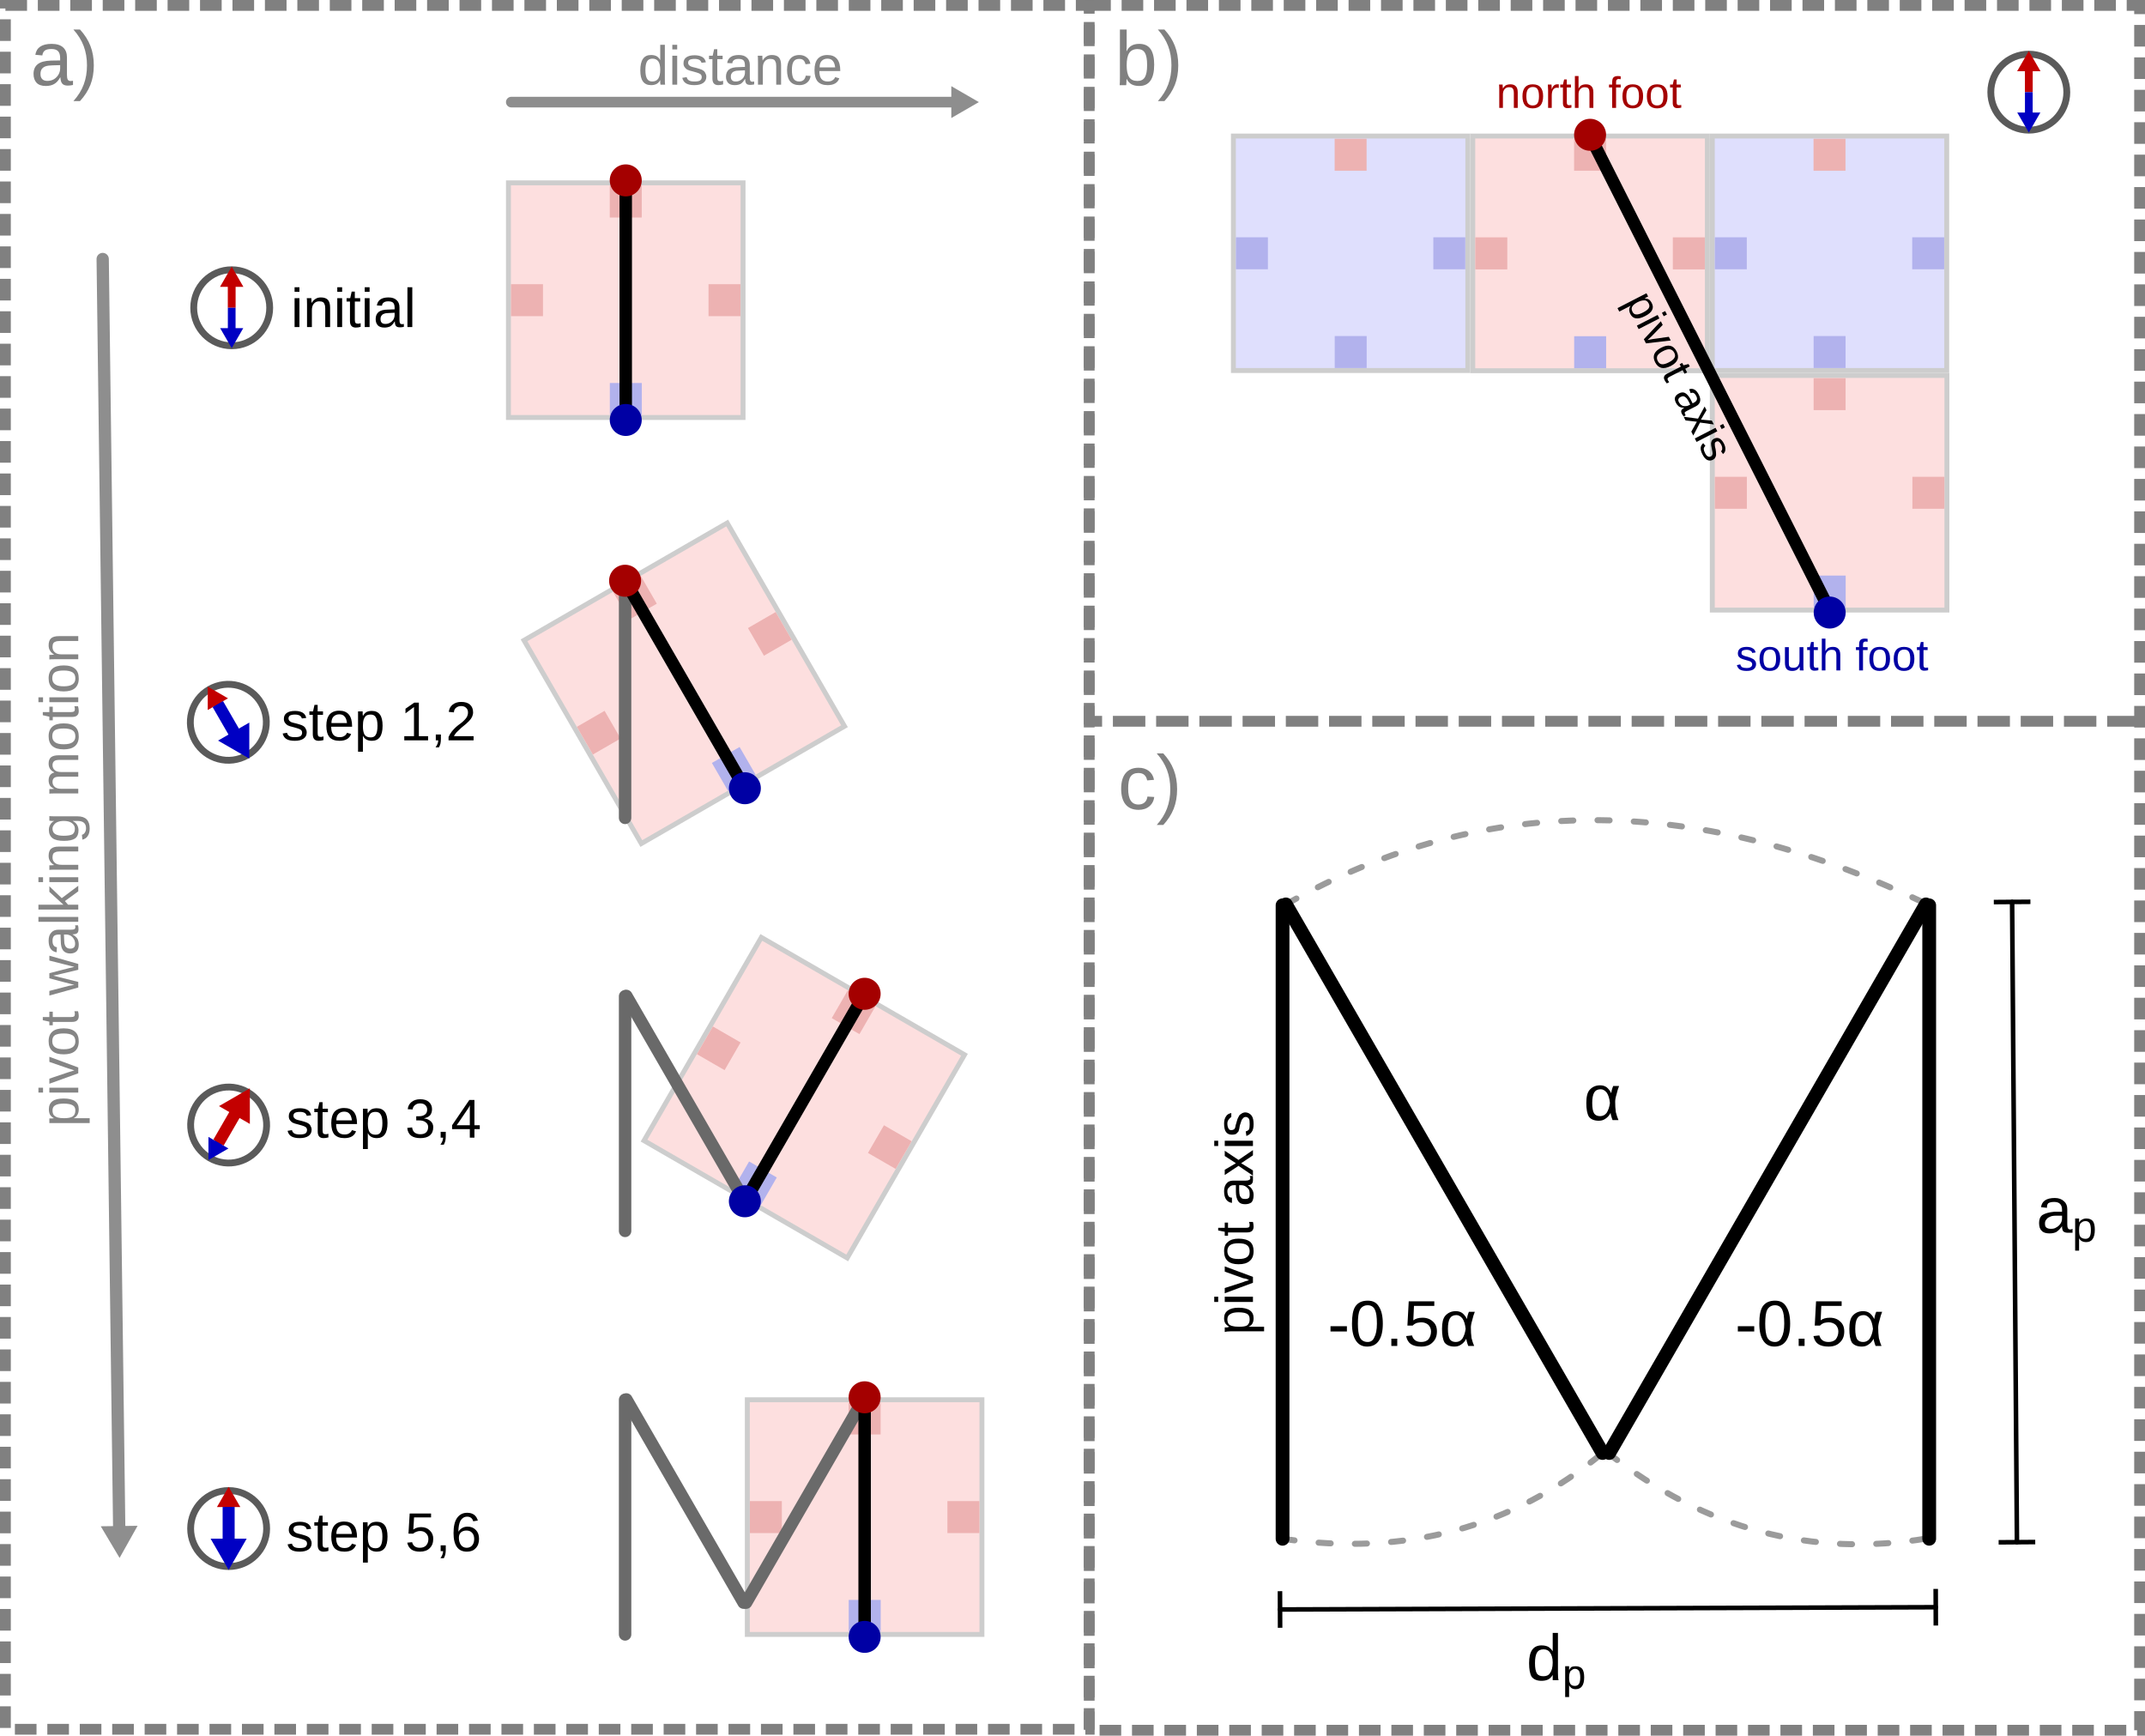
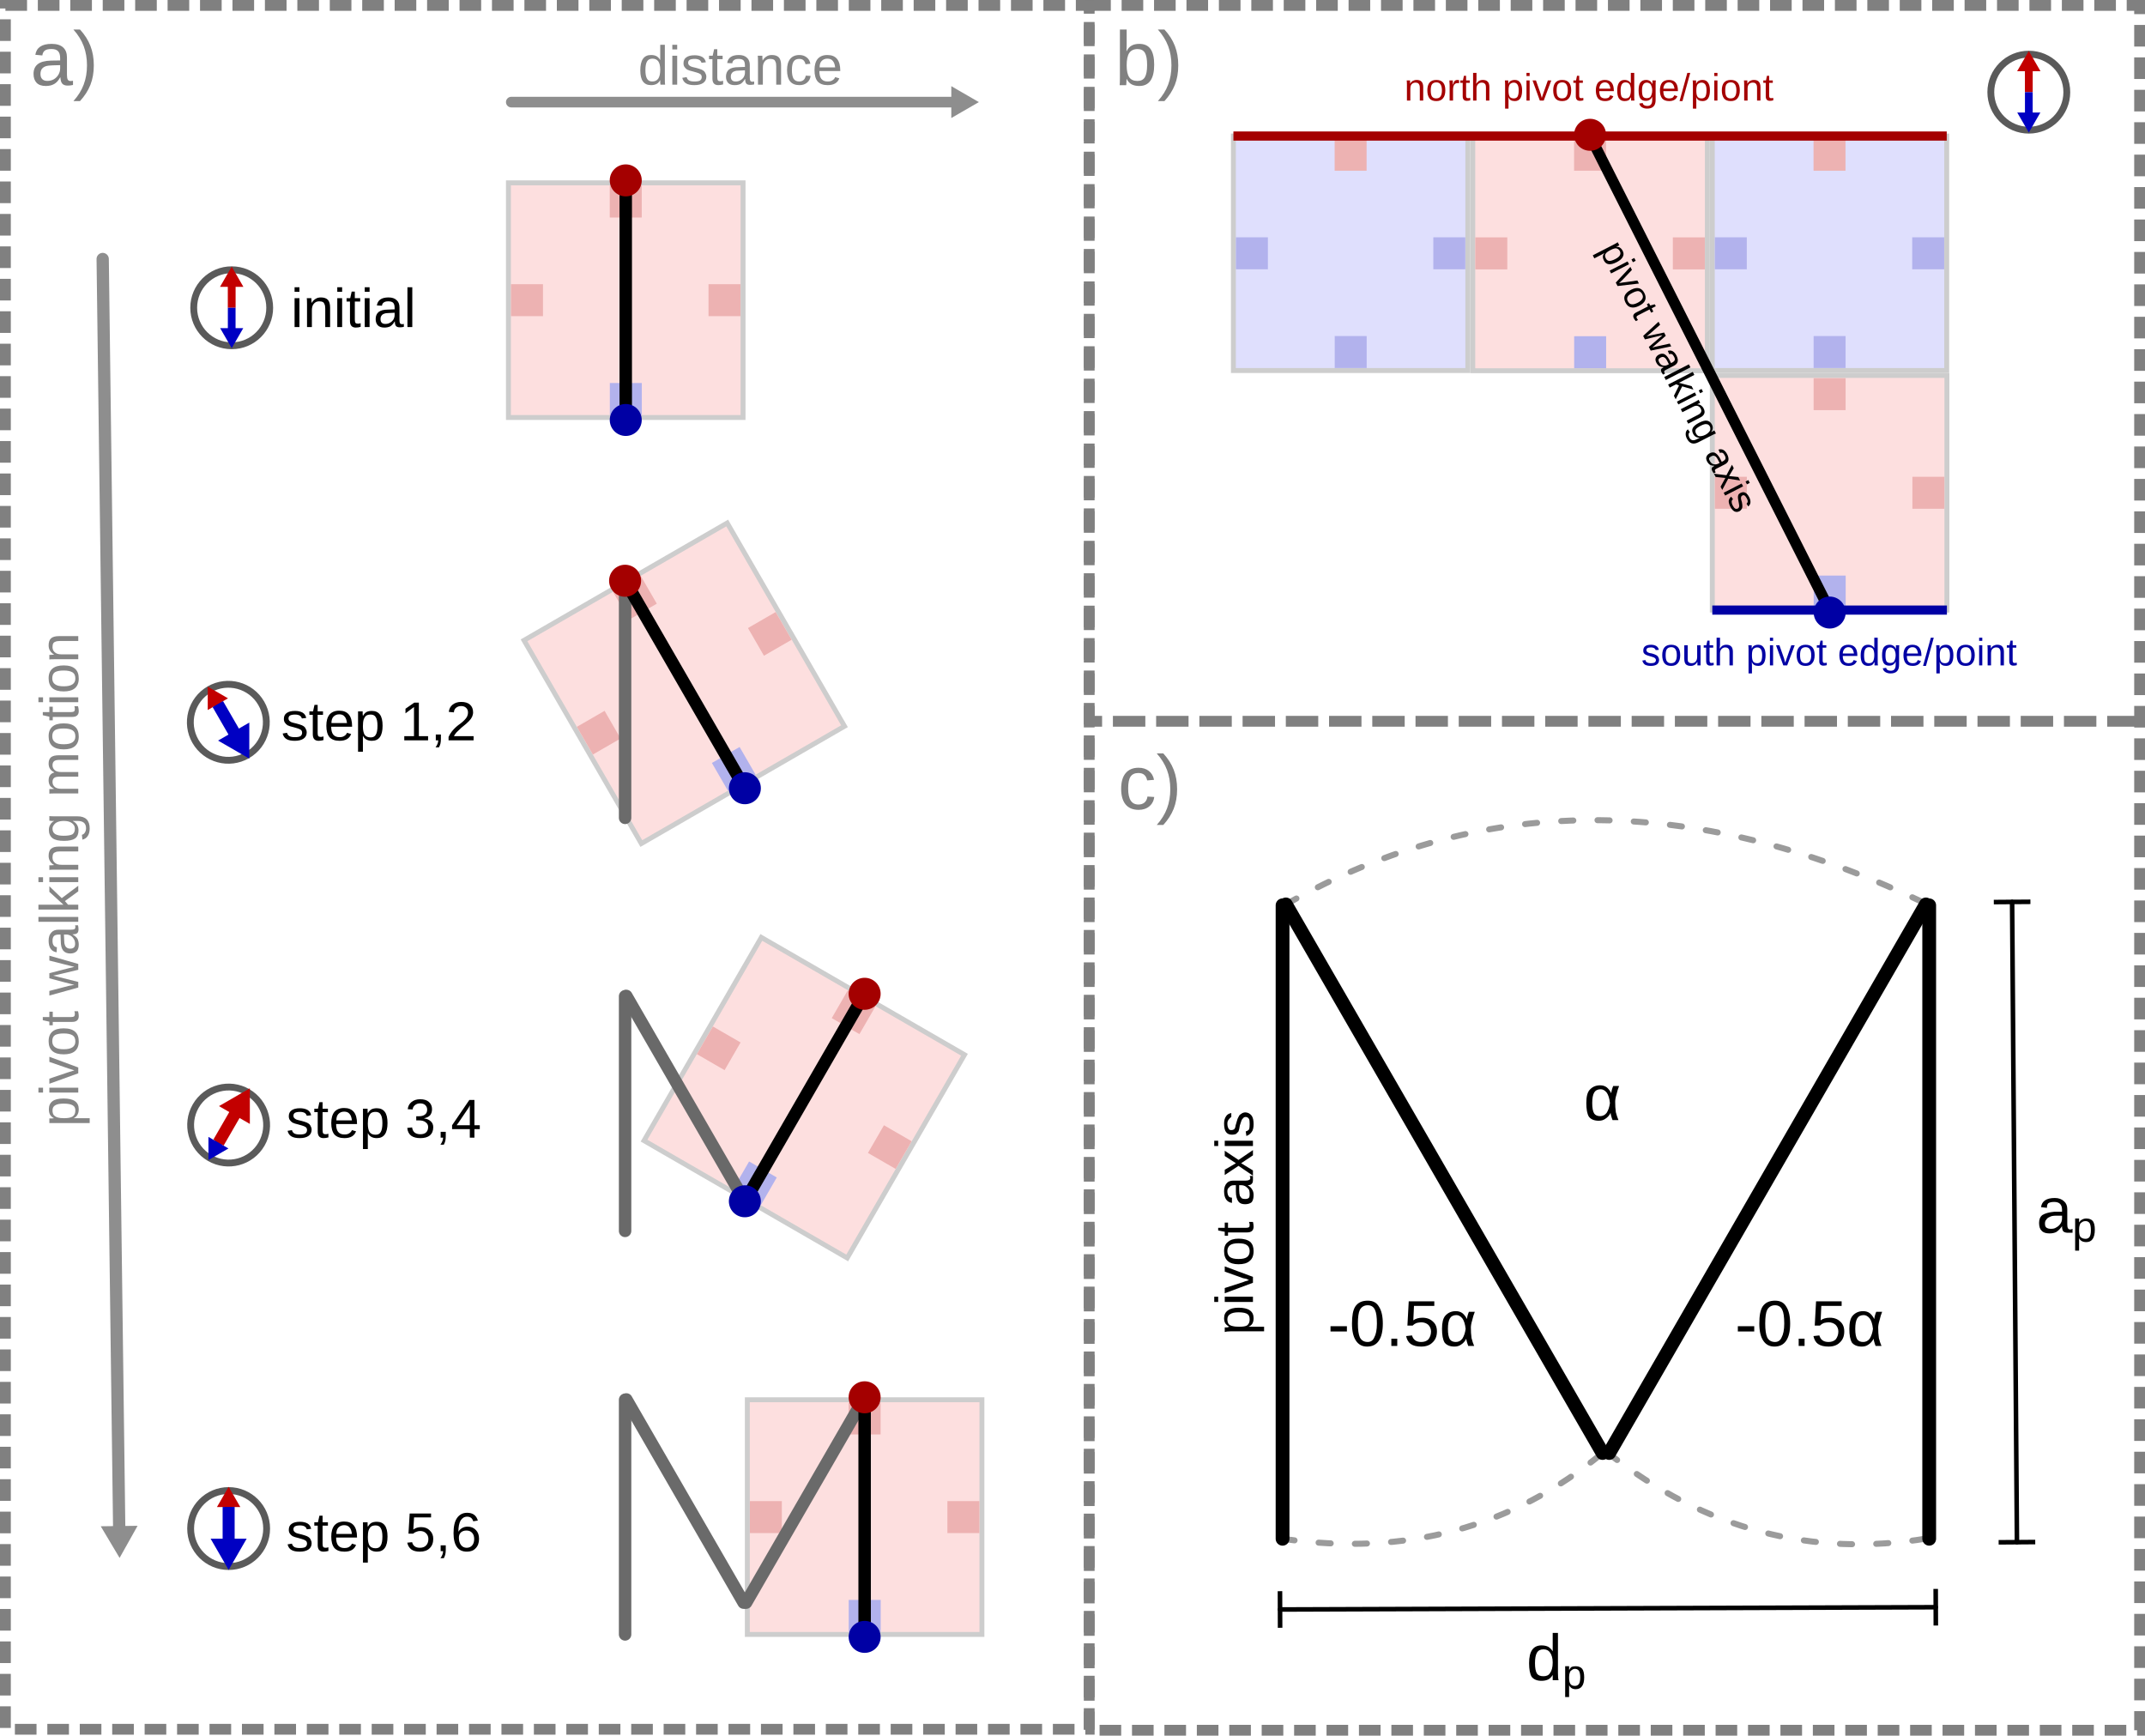
<svg xmlns="http://www.w3.org/2000/svg" width="137.941mm" height="111.6mm" viewBox="0 0 137.941 111.6" version="1.1" id="svg582">
  <defs id="defs579">
    <marker style="overflow:visible" id="marker39533" refX="0" refY="0" orient="auto" markerWidth="1" markerHeight="8" viewBox="0 0 1 8" preserveAspectRatio="xMidYMid">
      <path style="fill:none;stroke:context-stroke;stroke-width:1" d="M 0,4 V -4" id="path39531" />
    </marker>
    <marker style="overflow:visible" id="TriangleStart" refX="0" refY="0" orient="auto-start-reverse" markerWidth="2.595" markerHeight="3" viewBox="0 0 5.324 6.155" preserveAspectRatio="xMidYMid">
      <path transform="scale(0.5)" style="fill:context-stroke;fill-rule:evenodd;stroke:context-stroke;stroke-width:1pt" d="M 5.77,0 -2.88,5 V -5 Z" id="path135" />
    </marker>
    <marker style="overflow:visible" id="TriangleStart-1" refX="0" refY="0" orient="auto-start-reverse" markerWidth="3" markerHeight="3" viewBox="0 0 5.324 6.155" preserveAspectRatio="xMidYMid">
      <path transform="scale(0.5)" style="fill:context-stroke;fill-rule:evenodd;stroke:context-stroke;stroke-width:1pt" d="M 5.77,0 -2.88,5 V -5 Z" id="path135-2" />
    </marker>
    <marker style="overflow:visible" id="TriangleStart-3" refX="0" refY="0" orient="auto-start-reverse" markerWidth="3" markerHeight="3" viewBox="0 0 5.324 6.155" preserveAspectRatio="xMidYMid">
      <path transform="scale(0.5)" style="fill:context-stroke;fill-rule:evenodd;stroke:context-stroke;stroke-width:1pt" d="M 5.77,0 -2.88,5 V -5 Z" id="path135-6" />
    </marker>
    <marker style="overflow:visible" id="TriangleStart-1-7" refX="0" refY="0" orient="auto-start-reverse" markerWidth="3" markerHeight="3" viewBox="0 0 5.324 6.155" preserveAspectRatio="xMidYMid">
      <path transform="scale(0.5)" style="fill:context-stroke;fill-rule:evenodd;stroke:context-stroke;stroke-width:1pt" d="M 5.77,0 -2.88,5 V -5 Z" id="path135-2-5" />
    </marker>
    <marker style="overflow:visible" id="TriangleStart-3-9" refX="0" refY="0" orient="auto-start-reverse" markerWidth="3" markerHeight="3" viewBox="0 0 5.324 6.155" preserveAspectRatio="xMidYMid">
      <path transform="scale(0.5)" style="fill:context-stroke;fill-rule:evenodd;stroke:context-stroke;stroke-width:1pt" d="M 5.77,0 -2.88,5 V -5 Z" id="path135-6-1" />
    </marker>
    <marker style="overflow:visible" id="TriangleStart-1-7-2" refX="0" refY="0" orient="auto-start-reverse" markerWidth="3" markerHeight="3" viewBox="0 0 5.324 6.155" preserveAspectRatio="xMidYMid">
      <path transform="scale(0.5)" style="fill:context-stroke;fill-rule:evenodd;stroke:context-stroke;stroke-width:1pt" d="M 5.77,0 -2.88,5 V -5 Z" id="path135-2-5-7" />
    </marker>
    <marker style="overflow:visible" id="TriangleStart-1-7-25" refX="0" refY="0" orient="auto-start-reverse" markerWidth="3" markerHeight="3" viewBox="0 0 5.324 6.155" preserveAspectRatio="xMidYMid">
      <path transform="scale(0.5)" style="fill:context-stroke;fill-rule:evenodd;stroke:context-stroke;stroke-width:1pt" d="M 5.77,0 -2.88,5 V -5 Z" id="path135-2-5-4" />
    </marker>
    <marker style="overflow:visible" id="TriangleStart-3-7" refX="0" refY="0" orient="auto-start-reverse" markerWidth="3" markerHeight="3" viewBox="0 0 5.324 6.155" preserveAspectRatio="xMidYMid">
      <path transform="scale(0.5)" style="fill:context-stroke;fill-rule:evenodd;stroke:context-stroke;stroke-width:1pt" d="M 5.77,0 -2.88,5 V -5 Z" id="path135-6-4" />
    </marker>
    <marker style="overflow:visible" id="TriangleStart-0" refX="0" refY="0" orient="auto-start-reverse" markerWidth="2.595" markerHeight="3" viewBox="0 0 5.324 6.155" preserveAspectRatio="xMidYMid">
      <path transform="scale(0.5)" style="fill:context-stroke;fill-rule:evenodd;stroke:context-stroke;stroke-width:1pt" d="M 5.77,0 -2.88,5 V -5 Z" id="path135-7" />
    </marker>
    <marker style="overflow:visible" id="TriangleStart-1-8" refX="0" refY="0" orient="auto-start-reverse" markerWidth="3" markerHeight="3" viewBox="0 0 5.324 6.155" preserveAspectRatio="xMidYMid">
      <path transform="scale(0.5)" style="fill:context-stroke;fill-rule:evenodd;stroke:context-stroke;stroke-width:1pt" d="M 5.77,0 -2.88,5 V -5 Z" id="path135-2-6" />
    </marker>
    <rect x="575.823" y="8.122" width="28.757" height="30.628" id="rect14254-8-0" />
    <rect x="575.823" y="8.122" width="28.757" height="30.628" id="rect14254-8-0-7" />
    <rect x="575.823" y="8.122" width="28.757" height="30.628" id="rect14254-8-0-1" />
  </defs>
  <g id="layer1" style="opacity:1" transform="translate(-8.404208,10.74582)">
    <g id="g42631" transform="translate(-4.196447,-1.668381)">
      <g id="g5956" style="display:inline;opacity:1" transform="translate(70.56144,-35.02128)">
        <g id="g4746-9-1-2-0" transform="rotate(90,44.15202,46.81101)" style="opacity:0.302">
          <g id="g3873-5-36-9-6-9" transform="matrix(0,-0.2719861,0.2719861,0,29.17056,44.81489)">
            <rect style="fill:#9696fa;fill-opacity:1;stroke:#5a5a5a;stroke-width:1.165;stroke-opacity:1" id="rect234-3-0-4-6-1" width="55.428" height="55.428" x="22.082" y="10.522" />
            <rect style="fill:#c30000;fill-opacity:1;stroke:#c30000;stroke-width:1.165;stroke-opacity:1" id="rect1102-5-6-7-4-7" width="6.393" height="6.393" x="46.6" y="11.737" />
            <rect style="fill:#0000c3;fill-opacity:1;stroke:#0000c3;stroke-width:1.165;stroke-opacity:1" id="rect1102-3-6-2-8-9-7" width="6.393" height="6.393" x="23.264" y="35.04" />
            <rect style="fill:#0000c3;fill-opacity:1;stroke:#0100c3;stroke-width:1.165;stroke-opacity:1" id="rect1102-3-7-2-6-4-5-1" width="6.393" height="6.393" x="46.619" y="58.384" />
            <rect style="fill:#0000c3;fill-opacity:1;stroke:#0000c3;stroke-width:1.165;stroke-opacity:1" id="rect1102-6-9-1-5-0-1" width="6.393" height="6.393" x="69.933" y="35.04" />
          </g>
          <g id="g3873-5-3-8-0-4-5" transform="matrix(0,-0.2719861,0.2719861,0,29.17056,75.61178)">
            <rect style="fill:#9696fa;fill-opacity:1;stroke:#5a5a5a;stroke-width:1.165;stroke-opacity:1" id="rect234-3-6-7-3-8-9" width="55.428" height="55.428" x="22.082" y="10.522" />
            <rect style="fill:#c30000;fill-opacity:1;stroke:#c30000;stroke-width:1.165;stroke-opacity:1" id="rect1102-5-7-9-6-7-7" width="6.393" height="6.393" x="46.6" y="11.737" />
            <rect style="fill:#0000c3;fill-opacity:1;stroke:#0000c3;stroke-width:1.165;stroke-opacity:1" id="rect1102-3-6-5-2-1-1-7" width="6.393" height="6.393" x="23.264" y="35.04" />
            <rect style="fill:#0000c3;fill-opacity:1;stroke:#0100c3;stroke-width:1.165;stroke-opacity:1" id="rect1102-3-7-2-3-0-0-7-6" width="6.393" height="6.393" x="46.619" y="58.384" />
            <rect style="fill:#0000c3;fill-opacity:1;stroke:#0000c3;stroke-width:1.165;stroke-opacity:1" id="rect1102-6-9-5-2-6-2-7" width="6.393" height="6.393" x="69.933" y="35.04" />
          </g>
          <g id="g3873-3-3-7-3" transform="matrix(0,-0.2721945,0.2721945,0,44.56103,44.81937)">
            <rect style="fill:#fa9696;fill-opacity:1;stroke:#5a5a5a;stroke-width:1.165;stroke-opacity:1" id="rect234-7-2-2-6" width="55.428" height="55.428" x="22.082" y="10.522" />
            <rect style="fill:#c30000;fill-opacity:1;stroke:#c30000;stroke-width:1.165;stroke-opacity:1" id="rect1102-59-0-2-5" width="6.392" height="6.392" x="46.602" y="11.74" />
            <rect style="fill:#c30000;fill-opacity:1;stroke:#c30000;stroke-width:1.165;stroke-opacity:1" id="rect1102-3-2-6-6-6" width="6.392" height="6.392" x="23.267" y="35.042" />
            <rect style="fill:#0000c3;fill-opacity:1;stroke:#0100c3;stroke-width:1.165;stroke-opacity:1" id="rect1102-3-7-28-1-1-3" width="6.392" height="6.392" x="46.62" y="58.384" />
            <rect style="fill:#c30000;fill-opacity:1;stroke:#c30000;stroke-width:1.165;stroke-opacity:1" id="rect1102-6-97-5-0-9" width="6.392" height="6.392" x="69.934" y="35.042" />
          </g>
          <g id="g3873-6-3-5-6-4" transform="matrix(0,-0.2721945,0.2721945,0,29.16848,60.22371)">
            <rect style="fill:#fa9696;fill-opacity:1;stroke:#5a5a5a;stroke-width:1.165;stroke-opacity:1" id="rect234-2-6-4-1-8" width="55.428" height="55.428" x="22.082" y="10.522" />
            <rect style="fill:#c30000;fill-opacity:1;stroke:#c30000;stroke-width:1.165;stroke-opacity:1" id="rect1102-9-1-7-5-1" width="6.392" height="6.392" x="46.602" y="11.74" />
            <rect style="fill:#c30000;fill-opacity:1;stroke:#c30000;stroke-width:1.165;stroke-opacity:1" id="rect1102-3-1-2-6-9-2" width="6.392" height="6.392" x="23.267" y="35.042" />
            <rect style="fill:#0000c3;fill-opacity:1;stroke:#0100c3;stroke-width:1.165;stroke-opacity:1" id="rect1102-3-7-27-9-5-4-9" width="6.392" height="6.392" x="46.62" y="58.384" />
            <rect style="fill:#c30000;fill-opacity:1;stroke:#c30000;stroke-width:1.165;stroke-opacity:1" id="rect1102-6-0-3-6-9-3" width="6.392" height="6.392" x="69.934" y="35.042" />
          </g>
        </g>
        <g id="g5619">
-           <path style="opacity:1;fill:none;fill-opacity:1;stroke:#000000;stroke-width:0.8;stroke-dasharray:none;stroke-opacity:1" d="M 44.294,34.692 59.698,65.171" id="path5611" />
+           <path style="opacity:1;fill:none;fill-opacity:1;stroke:#000000;stroke-width:0.7;stroke-dasharray:none;stroke-opacity:1" d="M 44.294,34.692 59.698,65.171" id="path5611" />
          <circle style="opacity:1;fill:#0000a4;fill-opacity:1;stroke:none;stroke-width:0;stroke-dasharray:none" id="path3055-9-2" cx="59.703" cy="65.33" r="1.028" />
          <circle style="opacity:1;fill:#a40000;fill-opacity:1;stroke:none;stroke-width:0;stroke-dasharray:none" id="path3055-1" cx="44.294" cy="34.611" r="1.028" />
        </g>
      </g>
      <g id="g6699-8" transform="matrix(0.376992,0,0,0.376992,135.1898,-9.562228)">
        <circle style="fill:none;fill-opacity:1;stroke:#5a5a5a;stroke-width:1.165;stroke-opacity:1" id="path5840-8" cx="20.902" cy="17.005" r="6.482" />
        <path style="fill:none;fill-opacity:1;stroke:#c30000;stroke-width:1.33;stroke-dasharray:none;stroke-opacity:1;marker-start:url(#TriangleStart-0)" d="m 20.902,12.287 c 0,4.718 0,4.718 0,4.718" id="path6019-4" />
        <path style="fill:none;fill-opacity:1;stroke:#0000c3;stroke-width:1.315;stroke-dasharray:none;stroke-opacity:1;marker-start:url(#TriangleStart-1-8)" d="m 20.902,21.615 c 0,-4.61 0,-4.61 0,-4.61" id="path6019-7-3" />
      </g>
-       <text xml:space="preserve" style="font-style:normal;font-variant:normal;font-weight:normal;font-stretch:normal;font-size:2.822px;font-family:Arial;-inkscape-font-specification:'Arial, Normal';font-variant-ligatures:normal;font-variant-caps:normal;font-variant-numeric:normal;font-variant-east-asian:normal;opacity:1;fill:#000000;fill-opacity:1;stroke:#8b8b8b;stroke-width:0;stroke-linecap:round;stroke-dasharray:none;stroke-opacity:1" x="62.64" y="-99.425" id="text36368-7-2" transform="rotate(62.81483)">
-         <tspan id="tspan36366-1-7" style="font-style:normal;font-variant:normal;font-weight:normal;font-stretch:normal;font-size:2.822px;font-family:Arial;-inkscape-font-specification:'Arial, Normal';font-variant-ligatures:normal;font-variant-caps:normal;font-variant-numeric:normal;font-variant-east-asian:normal;fill:#000000;fill-opacity:1;stroke-width:0" x="62.64" y="-99.425">pivot axis</tspan>
-       </text>
-       <text xml:space="preserve" style="font-style:normal;font-variant:normal;font-weight:normal;font-stretch:normal;font-size:2.822px;font-family:Arial;-inkscape-font-specification:'Arial, Normal';font-variant-ligatures:normal;font-variant-caps:normal;font-variant-numeric:normal;font-variant-east-asian:normal;fill:#a40000;fill-opacity:1;stroke:#8b8b8b;stroke-width:0;stroke-linecap:round;stroke-dasharray:none;stroke-opacity:1" x="108.811" y="-2.141" id="text36368-7-26">
-         <tspan id="tspan36366-1-1" style="font-style:normal;font-variant:normal;font-weight:normal;font-stretch:normal;font-size:2.822px;font-family:Arial;-inkscape-font-specification:'Arial, Normal';font-variant-ligatures:normal;font-variant-caps:normal;font-variant-numeric:normal;font-variant-east-asian:normal;fill:#a40000;fill-opacity:1;stroke-width:0" x="108.811" y="-2.141">north foot</tspan>
-       </text>
-       <text xml:space="preserve" style="font-style:normal;font-variant:normal;font-weight:normal;font-stretch:normal;font-size:2.822px;font-family:Arial;-inkscape-font-specification:'Arial, Normal';font-variant-ligatures:normal;font-variant-caps:normal;font-variant-numeric:normal;font-variant-east-asian:normal;fill:#0000a4;fill-opacity:1;stroke:#8b8b8b;stroke-width:0;stroke-linecap:round;stroke-dasharray:none;stroke-opacity:1" x="124.22" y="34.03" id="text36368-7-26-0">
-         <tspan id="tspan36366-1-1-6" style="font-style:normal;font-variant:normal;font-weight:normal;font-stretch:normal;font-size:2.822px;font-family:Arial;-inkscape-font-specification:'Arial, Normal';font-variant-ligatures:normal;font-variant-caps:normal;font-variant-numeric:normal;font-variant-east-asian:normal;fill:#0000a4;fill-opacity:1;stroke-width:0" x="124.22" y="34.03">south foot</tspan>
-       </text>
+       <text xml:space="preserve" style="font-style:normal;font-variant:normal;font-weight:normal;font-stretch:normal;font-size:2.469px;font-family:Arial;-inkscape-font-specification:'Arial, Normal';font-variant-ligatures:normal;font-variant-caps:normal;font-variant-numeric:normal;font-variant-east-asian:normal;opacity:1;fill:#000000;fill-opacity:1;stroke:#8b8b8b;stroke-width:0;stroke-linecap:round;stroke-dasharray:none;stroke-opacity:1" x="58.911" y="-99.484" id="text36368-7-2" transform="rotate(62.81483)">
+         <tspan id="tspan36366-1-7" style="font-style:normal;font-variant:normal;font-weight:normal;font-stretch:normal;font-size:2.469px;font-family:Arial;-inkscape-font-specification:'Arial, Normal';font-variant-ligatures:normal;font-variant-caps:normal;font-variant-numeric:normal;font-variant-east-asian:normal;fill:#000000;fill-opacity:1;stroke-width:0" x="58.911" y="-99.484">pivot walking axis</tspan>
+       </text>
+       <text xml:space="preserve" style="font-style:normal;font-variant:normal;font-weight:normal;font-stretch:normal;font-size:2.469px;font-family:Arial;-inkscape-font-specification:'Arial, Normal';font-variant-ligatures:normal;font-variant-caps:normal;font-variant-numeric:normal;font-variant-east-asian:normal;fill:#a40000;fill-opacity:1;stroke:#8b8b8b;stroke-width:0;stroke-linecap:round;stroke-dasharray:none;stroke-opacity:1" x="102.907" y="-2.609" id="text36368-7-26">
+         <tspan id="tspan36366-1-1" style="font-style:normal;font-variant:normal;font-weight:normal;font-stretch:normal;font-size:2.469px;font-family:Arial;-inkscape-font-specification:'Arial, Normal';font-variant-ligatures:normal;font-variant-caps:normal;font-variant-numeric:normal;font-variant-east-asian:normal;fill:#a40000;fill-opacity:1;stroke-width:0" x="102.907" y="-2.609">north pivot edge/piont</tspan>
+       </text>
+       <text xml:space="preserve" style="font-style:normal;font-variant:normal;font-weight:normal;font-stretch:normal;font-size:2.469px;font-family:Arial;-inkscape-font-specification:'Arial, Normal';font-variant-ligatures:normal;font-variant-caps:normal;font-variant-numeric:normal;font-variant-east-asian:normal;fill:#0000a4;fill-opacity:1;stroke:#8b8b8b;stroke-width:0;stroke-linecap:round;stroke-dasharray:none;stroke-opacity:1" x="118.154" y="33.708" id="text36368-7-26-0">
+         <tspan id="tspan36366-1-1-6" style="font-style:normal;font-variant:normal;font-weight:normal;font-stretch:normal;font-size:2.469px;font-family:Arial;-inkscape-font-specification:'Arial, Normal';font-variant-ligatures:normal;font-variant-caps:normal;font-variant-numeric:normal;font-variant-east-asian:normal;fill:#0000a4;fill-opacity:1;stroke-width:0" x="118.154" y="33.708">south pivot edge/point</tspan>
+       </text>
+       <path style="fill:#a40000;stroke-width:0.589;stroke-dasharray:none;fill-opacity:1;stroke:#a40000;stroke-opacity:1" d="M 91.919,-0.33 H 137.791" id="path663" />
+       <path style="fill:#a40000;fill-opacity:1;stroke:#0000a4;stroke-width:0.589;stroke-dasharray:none;stroke-opacity:1" d="m 122.716,30.15 h 15.087" id="path3539" />
    </g>
    <rect style="opacity:1;fill:none;stroke:#808080;stroke-width:0.695;stroke-dasharray:1.391, 0.695;stroke-dashoffset:0;stroke-opacity:1" id="rect6196" width="69.697" height="110.841" x="8.752" y="-10.398" ry="0" />
    <g id="g42887">
      <g id="g5769" transform="translate(4.350742,4.153803)">
        <g id="g3873-6-3-5-6-4-3" transform="matrix(0.2721945,0,0,0.2721945,30.73975,-6.006352)" style="opacity:0.302">
          <rect style="fill:#fa9696;fill-opacity:1;stroke:#5a5a5a;stroke-width:1.165;stroke-opacity:1" id="rect234-2-6-4-1-8-6" width="55.428" height="55.428" x="22.082" y="10.522" />
          <rect style="fill:#c30000;fill-opacity:1;stroke:#c30000;stroke-width:1.165;stroke-opacity:1" id="rect1102-9-1-7-5-1-7" width="6.392" height="6.392" x="46.602" y="11.74" />
          <rect style="fill:#c30000;fill-opacity:1;stroke:#c30000;stroke-width:1.165;stroke-opacity:1" id="rect1102-3-1-2-6-9-2-5" width="6.392" height="6.392" x="23.267" y="35.042" />
          <rect style="fill:#0000c3;fill-opacity:1;stroke:#0100c3;stroke-width:1.165;stroke-opacity:1" id="rect1102-3-7-27-9-5-4-9-3" width="6.392" height="6.392" x="46.62" y="58.384" />
          <rect style="fill:#c30000;fill-opacity:1;stroke:#c30000;stroke-width:1.165;stroke-opacity:1" id="rect1102-6-0-3-6-9-3-5" width="6.392" height="6.392" x="69.934" y="35.042" />
        </g>
        <g id="g5609" style="display:inline;stroke-width:0.8;stroke-dasharray:none">
          <path style="opacity:1;fill:none;fill-opacity:1;stroke:#000000;stroke-width:0.8;stroke-dasharray:none;stroke-opacity:1" d="M 42.722,16.979 V 32.066" id="path4305" transform="translate(1.571937,-20.12079)" />
          <circle style="opacity:1;fill:#0000a4;fill-opacity:1;stroke:none;stroke-width:0.8;stroke-dasharray:none" id="path3055-9" cx="44.294" cy="12.104" r="1.028" />
          <circle style="opacity:1;fill:#a40000;fill-opacity:1;stroke:none;stroke-width:0.8;stroke-dasharray:none" id="path3055" cx="44.294" cy="-3.301" r="1.029" />
        </g>
      </g>
      <g id="g5769-2" transform="translate(4.30896,29.89691)">
        <g id="g3873-6-3-5-6-4-3-5" transform="matrix(0.2357274,-0.1360973,0.1360973,0.2357274,31.15694,1.054445)" style="opacity:0.302">
          <rect style="fill:#fa9696;fill-opacity:1;stroke:#5a5a5a;stroke-width:1.165;stroke-opacity:1" id="rect234-2-6-4-1-8-6-4" width="55.428" height="55.428" x="22.082" y="10.522" />
          <rect style="fill:#c30000;fill-opacity:1;stroke:#c30000;stroke-width:1.165;stroke-opacity:1" id="rect1102-9-1-7-5-1-7-7" width="6.392" height="6.392" x="46.602" y="11.74" />
          <rect style="fill:#c30000;fill-opacity:1;stroke:#c30000;stroke-width:1.165;stroke-opacity:1" id="rect1102-3-1-2-6-9-2-5-4" width="6.392" height="6.392" x="23.267" y="35.042" />
          <rect style="fill:#0000c3;fill-opacity:1;stroke:#0100c3;stroke-width:1.165;stroke-opacity:1" id="rect1102-3-7-27-9-5-4-9-3-4" width="6.392" height="6.392" x="46.62" y="58.384" />
          <rect style="fill:#c30000;fill-opacity:1;stroke:#c30000;stroke-width:1.165;stroke-opacity:1" id="rect1102-6-0-3-6-9-3-5-3" width="6.392" height="6.392" x="69.934" y="35.042" />
        </g>
        <path style="display:inline;opacity:1;fill:none;fill-opacity:1;stroke:#6b6b6b;stroke-width:0.8;stroke-linecap:round;stroke-dasharray:none;stroke-opacity:1" d="M 42.722,16.979 V 32.066" id="path4305-7" transform="translate(1.571937,-20.12079)" />
        <g id="g5609-0-8" style="display:inline;stroke-width:0.8;stroke-dasharray:none" transform="rotate(-30,44.29363,-3.300751)">
          <path style="opacity:1;fill:none;fill-opacity:1;stroke:#000000;stroke-width:0.8;stroke-dasharray:none;stroke-opacity:1" d="M 42.722,16.979 V 32.066" id="path4305-7-8" transform="translate(1.571937,-20.12079)" />
          <circle style="opacity:1;fill:#0000a4;fill-opacity:1;stroke:none;stroke-width:0.8;stroke-dasharray:none" id="path3055-9-8-4" cx="44.294" cy="12.104" r="1.028" />
          <circle style="opacity:1;fill:#a40000;fill-opacity:1;stroke:none;stroke-width:0.8;stroke-dasharray:none" id="path3055-6-3" cx="44.294" cy="-3.301" r="1.029" />
        </g>
      </g>
      <g id="g5769-2-0" transform="translate(4.30896,56.4541)">
        <g id="g3873-6-3-5-6-4-3-5-4" transform="matrix(0.2357274,0.1360973,-0.1360973,0.2357274,49.28194,-12.41065)" style="opacity:0.302">
          <rect style="fill:#fa9696;fill-opacity:1;stroke:#5a5a5a;stroke-width:1.165;stroke-opacity:1" id="rect234-2-6-4-1-8-6-4-8" width="55.428" height="55.428" x="22.082" y="10.522" />
          <rect style="fill:#c30000;fill-opacity:1;stroke:#c30000;stroke-width:1.165;stroke-opacity:1" id="rect1102-9-1-7-5-1-7-7-7" width="6.392" height="6.392" x="46.602" y="11.74" />
          <rect style="fill:#c30000;fill-opacity:1;stroke:#c30000;stroke-width:1.165;stroke-opacity:1" id="rect1102-3-1-2-6-9-2-5-4-1" width="6.392" height="6.392" x="23.267" y="35.042" />
          <rect style="fill:#0000c3;fill-opacity:1;stroke:#0100c3;stroke-width:1.165;stroke-opacity:1" id="rect1102-3-7-27-9-5-4-9-3-4-7" width="6.392" height="6.392" x="46.62" y="58.384" />
          <rect style="fill:#c30000;fill-opacity:1;stroke:#c30000;stroke-width:1.165;stroke-opacity:1" id="rect1102-6-0-3-6-9-3-5-3-2" width="6.392" height="6.392" x="69.934" y="35.042" />
        </g>
        <path style="display:inline;opacity:1;fill:none;fill-opacity:1;stroke:#696969;stroke-width:0.8;stroke-linecap:round;stroke-dasharray:none;stroke-opacity:1" d="M 42.722,16.979 V 32.066" id="path4305-7-2" transform="translate(1.571936,-20.12079)" />
        <path style="display:inline;opacity:1;fill:none;fill-opacity:1;stroke:#696969;stroke-width:0.8;stroke-linecap:round;stroke-dasharray:none;stroke-opacity:1" d="M 42.722,16.979 V 32.066" id="path4305-7-8-0" transform="rotate(-30,5.96176,3.826369)" />
        <g id="g5609-0-8-0-5" style="display:inline;stroke-width:0.8;stroke-dasharray:none" transform="rotate(30,51.9958,25.44415)">
          <path style="opacity:1;fill:none;fill-opacity:1;stroke:#000000;stroke-width:0.8;stroke-dasharray:none;stroke-opacity:1" d="M 42.722,16.979 V 32.066" id="path4305-7-8-6-9" transform="translate(1.571937,-20.12079)" />
          <circle style="opacity:1;fill:#0000a4;fill-opacity:1;stroke:none;stroke-width:0.8;stroke-dasharray:none" id="path3055-9-8-4-8-4" cx="44.294" cy="12.104" r="1.028" />
          <circle style="opacity:1;fill:#a40000;fill-opacity:1;stroke:none;stroke-width:0.8;stroke-dasharray:none" id="path3055-6-3-9-9" cx="44.294" cy="-3.301" r="1.029" />
        </g>
      </g>
      <g id="g5769-2-7" transform="translate(4.30896,82.39892)">
        <g id="g3873-6-3-5-6-4-3-5-1" transform="matrix(0.2721945,0,0,0.2721945,46.14366,-6.006353)" style="opacity:0.302">
          <rect style="fill:#fa9696;fill-opacity:1;stroke:#5a5a5a;stroke-width:1.165;stroke-opacity:1" id="rect234-2-6-4-1-8-6-4-1" width="55.428" height="55.428" x="22.082" y="10.522" />
          <rect style="fill:#c30000;fill-opacity:1;stroke:#c30000;stroke-width:1.165;stroke-opacity:1" id="rect1102-9-1-7-5-1-7-7-5" width="6.392" height="6.392" x="46.602" y="11.74" />
          <rect style="fill:#c30000;fill-opacity:1;stroke:#c30000;stroke-width:1.165;stroke-opacity:1" id="rect1102-3-1-2-6-9-2-5-4-9" width="6.392" height="6.392" x="23.267" y="35.042" />
          <rect style="fill:#0000c3;fill-opacity:1;stroke:#0100c3;stroke-width:1.165;stroke-opacity:1" id="rect1102-3-7-27-9-5-4-9-3-4-77" width="6.392" height="6.392" x="46.62" y="58.384" />
          <rect style="fill:#c30000;fill-opacity:1;stroke:#c30000;stroke-width:1.165;stroke-opacity:1" id="rect1102-6-0-3-6-9-3-5-3-6" width="6.392" height="6.392" x="69.934" y="35.042" />
        </g>
        <path style="display:inline;opacity:1;fill:none;fill-opacity:1;stroke:#6a6a6a;stroke-width:0.8;stroke-linecap:round;stroke-dasharray:none;stroke-opacity:1" d="M 42.722,16.979 V 32.066" id="path4305-7-6" transform="translate(1.571936,-20.12079)" />
        <path style="display:inline;opacity:1;fill:none;fill-opacity:1;stroke:#6a6a6a;stroke-width:0.8;stroke-linecap:round;stroke-dasharray:none;stroke-opacity:1" d="M 42.722,16.979 V 32.066" id="path4305-7-8-4" transform="rotate(-30,5.961761,3.82637)" />
        <path style="display:inline;opacity:1;fill:none;fill-opacity:1;stroke:#6a6a6a;stroke-width:0.8;stroke-linecap:round;stroke-dasharray:none;stroke-opacity:1" d="M 42.722,16.979 V 32.066" id="path4305-7-8-6-3" transform="rotate(30,88.75573,38.43781)" />
        <g id="g5609-0-8-2-8" style="display:inline;stroke-width:0.8;stroke-dasharray:none" transform="translate(15.40434)">
          <path style="opacity:1;fill:none;fill-opacity:1;stroke:#000000;stroke-width:0.8;stroke-dasharray:none;stroke-opacity:1" d="M 42.722,16.979 V 32.066" id="path4305-7-8-66-8" transform="translate(1.571937,-20.12079)" />
          <circle style="opacity:1;fill:#0000a4;fill-opacity:1;stroke:none;stroke-width:0.8;stroke-dasharray:none" id="path3055-9-8-4-4-5" cx="44.294" cy="12.104" r="1.028" />
          <circle style="opacity:1;fill:#a40000;fill-opacity:1;stroke:none;stroke-width:0.8;stroke-dasharray:none" id="path3055-6-3-95-0" cx="44.294" cy="-3.301" r="1.029" />
        </g>
      </g>
      <path style="fill:#000000;stroke:#8e8e8e;stroke-width:0.683;stroke-linecap:round;stroke-dasharray:none;stroke-opacity:1;marker-end:url(#TriangleStart)" d="M 41.284,-4.181 H 70.171" id="path34393" />
      <path style="fill:#000000;stroke:#8e8e8e;stroke-width:0.79;stroke-linecap:round;stroke-opacity:1;marker-end:url(#TriangleStart)" d="M 15.008,5.908 16.077,88.058" id="path34395" />
      <text xml:space="preserve" style="font-style:normal;font-variant:normal;font-weight:normal;font-stretch:normal;font-size:3.529px;font-family:Arial;-inkscape-font-specification:'Arial, Normal';font-variant-ligatures:normal;font-variant-caps:normal;font-variant-numeric:normal;font-variant-east-asian:normal;fill:#858585;fill-opacity:1;stroke:#8b8b8b;stroke-width:0;stroke-linecap:round;stroke-dasharray:none;stroke-opacity:1" x="49.425" y="-5.305" id="text34669" transform="scale(1.000293,0.9997071)">
        <tspan id="tspan34667" style="font-style:normal;font-variant:normal;font-weight:normal;font-stretch:normal;font-size:3.529px;font-family:Arial;-inkscape-font-specification:'Arial, Normal';font-variant-ligatures:normal;font-variant-caps:normal;font-variant-numeric:normal;font-variant-east-asian:normal;fill:#858585;fill-opacity:1;stroke:#8b8b8b;stroke-width:0;stroke-dasharray:none;stroke-opacity:1" x="49.425" y="-5.305">distance</tspan>
      </text>
      <text xml:space="preserve" style="font-style:normal;font-variant:normal;font-weight:normal;font-stretch:normal;font-size:3.528px;font-family:Arial;-inkscape-font-specification:'Arial, Normal';font-variant-ligatures:normal;font-variant-caps:normal;font-variant-numeric:normal;font-variant-east-asian:normal;fill:#858585;fill-opacity:1;stroke:#8b8b8b;stroke-width:0;stroke-linecap:round;stroke-dasharray:none;stroke-opacity:1" x="-61.701" y="13.437" id="text34669-6" transform="rotate(-90)">
        <tspan id="tspan34667-1" style="font-style:normal;font-variant:normal;font-weight:normal;font-stretch:normal;font-size:3.528px;font-family:Arial;-inkscape-font-specification:'Arial, Normal';font-variant-ligatures:normal;font-variant-caps:normal;font-variant-numeric:normal;font-variant-east-asian:normal;fill:#858585;fill-opacity:1;stroke:#8b8b8b;stroke-width:0;stroke-dasharray:none;stroke-opacity:1" x="-61.701" y="13.437">pivot walking motion</tspan>
      </text>
      <g id="g6699-3-0" transform="matrix(0.3264846,0.188496,-0.188496,0.3264846,19.48857,52.10085)" style="opacity:1">
        <circle style="fill:none;fill-opacity:1;stroke:#5a5a5a;stroke-width:1.165;stroke-opacity:1" id="path5840-5-9" cx="20.902" cy="17.005" r="6.482" />
        <path style="fill:none;fill-opacity:1;stroke:#0000c3;stroke-width:1.315;stroke-dasharray:none;stroke-opacity:1;marker-start:url(#TriangleStart-1-7-2)" d="m 20.902,21.615 c 0,-4.61 0,-4.61 0,-4.61" id="path6019-7-2-6" />
        <path style="opacity:1;fill:none;fill-opacity:1;stroke:#c30000;stroke-width:2.026;stroke-dasharray:none;stroke-opacity:1;marker-start:url(#TriangleStart-3-9)" d="m 20.902,13.279 c 0,7.187 0,7.187 0,7.187" id="path6019-6-3" />
      </g>
      <g id="g6699-3-0-1" transform="matrix(0.376992,0,0,0.376992,15.22754,81.12675)" style="opacity:1">
        <circle style="fill:none;fill-opacity:1;stroke:#5a5a5a;stroke-width:1.165;stroke-opacity:1" id="path5840-5-9-8" cx="20.902" cy="17.005" r="6.482" />
        <path style="opacity:1;fill:none;fill-opacity:1;stroke:#c30000;stroke-width:1.33;stroke-dasharray:none;stroke-opacity:1;marker-start:url(#TriangleStart-3-7)" d="m 20.902,12.189 c -1e-6,4.718 -1e-6,4.718 -1e-6,4.718" id="path6019-6-4" />
        <path style="opacity:1;fill:none;fill-opacity:1;stroke:#0000c3;stroke-width:2.05;stroke-dasharray:none;stroke-opacity:1;marker-start:url(#TriangleStart-1-7-25)" d="m 20.902,20.507 c 0,-7.19 0,-7.19 0,-7.19" id="path6019-7-2-3" />
      </g>
      <g id="g6699-3" transform="matrix(0.3264846,-0.188496,0.188496,0.3264846,13.05847,34.08385)" style="opacity:1">
        <circle style="fill:none;fill-opacity:1;stroke:#5a5a5a;stroke-width:1.165;stroke-opacity:1" id="path5840-5" r="6.482" cy="17.005" cx="20.902" />
        <path style="fill:none;fill-opacity:1;stroke:#c30000;stroke-width:1.33;stroke-dasharray:none;stroke-opacity:1;marker-start:url(#TriangleStart-3)" d="m 20.901,12.287 c 0,4.718 0,4.718 0,4.718" id="path6019-6" />
        <path style="fill:none;fill-opacity:1;stroke:#0000c3;stroke-width:2.05;stroke-dasharray:none;stroke-opacity:1;marker-start:url(#TriangleStart-1-7)" d="m 20.901,20.606 c 0,-7.19 0,-7.19 0,-7.19" id="path6019-7-2" />
      </g>
      <g id="g6699" transform="matrix(0.376992,0,0,0.376992,15.42505,2.632181)" style="opacity:1">
        <circle style="fill:none;fill-opacity:1;stroke:#5a5a5a;stroke-width:1.165;stroke-opacity:1" id="path5840" cx="20.902" cy="17.005" r="6.482" />
        <path style="fill:none;fill-opacity:1;stroke:#c30000;stroke-width:1.33;stroke-dasharray:none;stroke-opacity:1;marker-start:url(#TriangleStart)" d="m 20.902,12.287 c 0,4.718 0,4.718 0,4.718" id="path6019" />
        <path style="fill:none;fill-opacity:1;stroke:#0000c3;stroke-width:1.315;stroke-dasharray:none;stroke-opacity:1;marker-start:url(#TriangleStart-1)" d="m 20.902,21.615 c 0,-4.61 0,-4.61 0,-4.61" id="path6019-7" />
      </g>
      <text xml:space="preserve" style="font-style:normal;font-variant:normal;font-weight:normal;font-stretch:normal;font-size:3.528px;font-family:Arial;-inkscape-font-specification:'Arial, Normal';font-variant-ligatures:normal;font-variant-caps:normal;font-variant-numeric:normal;font-variant-east-asian:normal;fill:#000000;fill-opacity:1;stroke:#8b8b8b;stroke-width:0;stroke-linecap:round;stroke-dasharray:none;stroke-opacity:1" x="27.115" y="10.285" id="text36368">
        <tspan id="tspan36366" style="fill:#000000;fill-opacity:1;stroke-width:0" x="27.115" y="10.285">initial </tspan>
      </text>
      <text xml:space="preserve" style="font-style:normal;font-variant:normal;font-weight:normal;font-stretch:normal;font-size:3.528px;font-family:Arial;-inkscape-font-specification:'Arial, Normal';font-variant-ligatures:normal;font-variant-caps:normal;font-variant-numeric:normal;font-variant-east-asian:normal;fill:#000000;fill-opacity:1;stroke:#8b8b8b;stroke-width:0;stroke-linecap:round;stroke-dasharray:none;stroke-opacity:1" x="26.489" y="36.856" id="text36368-6">
        <tspan id="tspan36366-5" style="fill:#000000;fill-opacity:1;stroke-width:0" x="26.489" y="36.856">step 1,2 </tspan>
      </text>
      <text xml:space="preserve" style="font-style:normal;font-variant:normal;font-weight:normal;font-stretch:normal;font-size:3.528px;font-family:Arial;-inkscape-font-specification:'Arial, Normal';font-variant-ligatures:normal;font-variant-caps:normal;font-variant-numeric:normal;font-variant-east-asian:normal;fill:#000000;fill-opacity:1;stroke:#8b8b8b;stroke-width:0;stroke-linecap:round;stroke-dasharray:none;stroke-opacity:1" x="26.806" y="62.402" id="text36368-6-6">
        <tspan id="tspan36366-5-9" style="fill:#000000;fill-opacity:1;stroke-width:0" x="26.806" y="62.402">step 3,4 </tspan>
      </text>
      <text xml:space="preserve" style="font-style:normal;font-variant:normal;font-weight:normal;font-stretch:normal;font-size:3.528px;font-family:Arial;-inkscape-font-specification:'Arial, Normal';font-variant-ligatures:normal;font-variant-caps:normal;font-variant-numeric:normal;font-variant-east-asian:normal;fill:#000000;fill-opacity:1;stroke:#8b8b8b;stroke-width:0;stroke-linecap:round;stroke-dasharray:none;stroke-opacity:1" x="26.806" y="88.993" id="text36368-6-6-3">
        <tspan id="tspan36366-5-9-7" style="fill:#000000;fill-opacity:1;stroke-width:0" x="26.806" y="88.993">step 5,6 </tspan>
      </text>
    </g>
    <g id="g38507" transform="matrix(2.699612,0,0,2.699612,-329.8407,-167.5501)" style="stroke:#000000;stroke-width:0.328;stroke-dasharray:none;stroke-opacity:1">
      <path style="opacity:1;fill:none;fill-opacity:1;stroke:#9b9b9b;stroke-width:0.395;stroke-linecap:round;stroke-dasharray:0.791, 1.582;stroke-dashoffset:0;stroke-opacity:1" d="m 123.23,54.428 c 13.316,-7.597 27.365,-7.103 42.061,0.059" id="path38688" transform="matrix(0.3643513,0,0,0.3643513,111.0259,59.79408)" />
      <path style="opacity:1;fill:none;fill-opacity:1;stroke:#9b9b9b;stroke-width:0.144;stroke-linecap:round;stroke-dasharray:0.288, 0.576;stroke-dashoffset:0;stroke-opacity:1" d="m 155.846,94.734 c 2.94,0.424 5.475,-0.271 7.623,-2.043" id="path38688-2" transform="translate(-4.1596767e-6)" />
      <path style="opacity:1;fill:none;fill-opacity:1;stroke:#9b9b9b;stroke-width:0.144;stroke-linecap:round;stroke-dasharray:0.288, 0.576;stroke-dashoffset:0;stroke-opacity:1" d="m 163.587,92.682 c 2.334,1.837 4.877,2.503 7.623,2.042" id="path38688-2-6" transform="translate(-4.1596767e-6)" />
      <path style="display:inline;fill:none;fill-opacity:1;stroke:#000000;stroke-width:0.328;stroke-linecap:round;stroke-dasharray:none;stroke-opacity:1" d="M 155.846,79.646 V 94.734" id="path4305-7-6-1" />
      <path style="display:inline;opacity:1;fill:none;fill-opacity:1;stroke:#000000;stroke-width:0.328;stroke-linecap:round;stroke-dasharray:none;stroke-opacity:1" d="M 42.722,16.979 V 32.066" id="path4305-7-8-66-8-0" transform="translate(128.5279,62.66787)" />
      <path style="display:inline;fill:none;fill-opacity:1;stroke:#000000;stroke-width:0.328;stroke-linecap:round;stroke-dasharray:none;stroke-opacity:1" d="m 155.925,79.625 7.544,13.066" id="path4305-7-8-4-4" />
      <path style="display:inline;fill:none;fill-opacity:1;stroke:#000000;stroke-width:0.328;stroke-linecap:round;stroke-dasharray:none;stroke-opacity:1" d="m 171.171,79.625 -7.544,13.066" id="path4305-7-8-6-3-9" />
      <text xml:space="preserve" style="font-style:normal;font-variant:normal;font-weight:normal;font-stretch:normal;font-size:1.542px;font-family:Arial;-inkscape-font-specification:'Arial, Normal';font-variant-ligatures:normal;font-variant-caps:normal;font-variant-numeric:normal;font-variant-east-asian:normal;opacity:1;fill:#000000;fill-opacity:1;stroke:#6c6c6c;stroke-width:0;stroke-linecap:round;stroke-dasharray:none;stroke-dashoffset:0;stroke-opacity:1" x="156.924" y="90.141" id="text38906">
        <tspan id="tspan38904" style="font-style:normal;font-variant:normal;font-weight:normal;font-stretch:normal;font-size:1.542px;font-family:Arial;-inkscape-font-specification:'Arial, Normal';font-variant-ligatures:normal;font-variant-caps:normal;font-variant-numeric:normal;font-variant-east-asian:normal;fill:#000000;fill-opacity:1;stroke-width:0;stroke-dasharray:none;stroke-dashoffset:0" x="156.924" y="90.141">-0.5α</tspan>
      </text>
      <text xml:space="preserve" style="font-style:normal;font-variant:normal;font-weight:normal;font-stretch:normal;font-size:1.542px;font-family:Arial;-inkscape-font-specification:'Arial, Normal';font-variant-ligatures:normal;font-variant-caps:normal;font-variant-numeric:normal;font-variant-east-asian:normal;opacity:1;fill:#000000;fill-opacity:1;stroke:#6c6c6c;stroke-width:0;stroke-linecap:round;stroke-dasharray:none;stroke-dashoffset:0;stroke-opacity:1" x="166.629" y="90.141" id="text38906-9">
        <tspan id="tspan38904-5" style="font-style:normal;font-variant:normal;font-weight:normal;font-stretch:normal;font-size:1.542px;font-family:Arial;-inkscape-font-specification:'Arial, Normal';font-variant-ligatures:normal;font-variant-caps:normal;font-variant-numeric:normal;font-variant-east-asian:normal;fill:#000000;fill-opacity:1;stroke-width:0;stroke-dasharray:none;stroke-dashoffset:0" x="166.629" y="90.141">-0.5α</tspan>
      </text>
      <text xml:space="preserve" style="font-style:normal;font-variant:normal;font-weight:normal;font-stretch:normal;font-size:1.542px;font-family:Arial;-inkscape-font-specification:'Arial, Normal';font-variant-ligatures:normal;font-variant-caps:normal;font-variant-numeric:normal;font-variant-east-asian:normal;opacity:1;fill:#000000;fill-opacity:1;stroke:#6c6c6c;stroke-width:0;stroke-linecap:round;stroke-dasharray:none;stroke-dashoffset:0;stroke-opacity:1" x="163.019" y="84.761" id="text38906-6">
        <tspan id="tspan38904-4" style="font-style:normal;font-variant:normal;font-weight:normal;font-stretch:normal;font-size:1.542px;font-family:Arial;-inkscape-font-specification:'Arial, Normal';font-variant-ligatures:normal;font-variant-caps:normal;font-variant-numeric:normal;font-variant-east-asian:normal;fill:#000000;fill-opacity:1;stroke-width:0;stroke-dasharray:none;stroke-dashoffset:0" x="163.019" y="84.761">α</tspan>
      </text>
      <path style="fill:none;fill-opacity:1;stroke:#000000;stroke-width:0.109;stroke-linecap:round;stroke-dasharray:none;stroke-dashoffset:0;stroke-opacity:1;marker-start:url(#marker39533);marker-end:url(#marker39533)" d="m 173.225,79.566 0.115,15.249" id="path39146" />
      <text xml:space="preserve" style="font-style:normal;font-variant:normal;font-weight:normal;font-stretch:normal;font-size:1.542px;font-family:Arial;-inkscape-font-specification:'Arial, Normal';font-variant-ligatures:normal;font-variant-caps:normal;font-variant-numeric:normal;font-variant-east-asian:normal;fill:#000000;fill-opacity:1;stroke:none;stroke-width:0;stroke-linecap:round;stroke-dasharray:none;stroke-dashoffset:0;stroke-opacity:1" x="173.805" y="87.446" id="text40573">
        <tspan id="tspan40571" style="font-style:normal;font-variant:normal;font-weight:normal;font-stretch:normal;font-size:1.542px;font-family:Arial;-inkscape-font-specification:'Arial, Normal';font-variant-ligatures:normal;font-variant-caps:normal;font-variant-numeric:normal;font-variant-east-asian:normal;fill:#000000;fill-opacity:1;stroke:none;stroke-width:0;stroke-dasharray:none" x="173.805" y="87.446">a<tspan style="font-style:normal;font-variant:normal;font-weight:normal;font-stretch:normal;font-size:1.028px;font-family:Arial;-inkscape-font-specification:'Arial, Normal';font-variant-ligatures:normal;font-variant-caps:normal;font-variant-numeric:normal;font-variant-east-asian:normal;baseline-shift:sub;fill:#000000;fill-opacity:1;stroke:none;stroke-width:0;stroke-dasharray:none" id="tspan40575">p</tspan>
        </tspan>
      </text>
      <text xml:space="preserve" style="font-style:normal;font-variant:normal;font-weight:normal;font-stretch:normal;font-size:1.542px;font-family:Arial;-inkscape-font-specification:'Arial, Normal';font-variant-ligatures:normal;font-variant-caps:normal;font-variant-numeric:normal;font-variant-east-asian:normal;fill:#000000;fill-opacity:1;stroke:none;stroke-width:0;stroke-linecap:round;stroke-dasharray:none;stroke-dashoffset:0;stroke-opacity:1" x="161.657" y="98.102" id="text40573-0">
        <tspan id="tspan40571-4" style="font-style:normal;font-variant:normal;font-weight:normal;font-stretch:normal;font-size:1.542px;font-family:Arial;-inkscape-font-specification:'Arial, Normal';font-variant-ligatures:normal;font-variant-caps:normal;font-variant-numeric:normal;font-variant-east-asian:normal;fill:#000000;fill-opacity:1;stroke:none;stroke-width:0;stroke-dasharray:none" x="161.657" y="98.102">d<tspan style="font-size:65%;baseline-shift:sub;fill:#000000;fill-opacity:1" id="tspan40962">p</tspan>
        </tspan>
      </text>
      <path style="fill:none;fill-opacity:1;stroke:#000000;stroke-width:0.109;stroke-linecap:round;stroke-dasharray:none;stroke-dashoffset:0;stroke-opacity:1;marker-start:url(#marker39533);marker-end:url(#marker39533)" d="m 155.786,96.418 15.62,-0.054" id="path40739" />
      <text xml:space="preserve" style="font-style:normal;font-variant:normal;font-weight:normal;font-stretch:normal;font-size:1.285px;font-family:Arial;-inkscape-font-specification:'Arial, Normal';font-variant-ligatures:normal;font-variant-caps:normal;font-variant-numeric:normal;font-variant-east-asian:normal;opacity:1;fill:#000000;fill-opacity:1;stroke:#8b8b8b;stroke-width:0;stroke-linecap:round;stroke-dasharray:none;stroke-opacity:1" x="-89.887" y="155.138" id="text36368-7" transform="rotate(-90)">
        <tspan id="tspan36366-1" style="fill:#000000;fill-opacity:1;stroke-width:0" x="-89.887" y="155.138">pivot axis</tspan>
      </text>
      <text xml:space="preserve" style="font-size:1.829px;font-family:Arial;-inkscape-font-specification:'Arial, Normal';fill:none;stroke-width:0.144;stroke-dasharray:0.288, 0.576" x="157.629" y="88.745" id="text711">
        <tspan id="tspan709" style="stroke-width:0.144" x="157.629" y="88.745" />
      </text>
    </g>
    <rect style="fill:none;stroke:#808080;stroke-width:0.695;stroke-dasharray:1.39, 0.695;stroke-dashoffset:0;stroke-opacity:1" id="rect6196-9" width="67.549" height="110.904" x="78.449" y="-10.398" />
    <path style="fill:none;fill-opacity:1;stroke:#808080;stroke-width:0.695;stroke-linecap:butt;stroke-dasharray:2.085, 0.695;stroke-dashoffset:0;stroke-opacity:1" d="M 145.998,35.631 H 78.449" id="path43063" />
    <text xml:space="preserve" transform="matrix(0.2645833,0,0,0.2645833,-142.0036,-11.86415)" id="text14252-6-6" style="font-style:normal;font-variant:normal;font-weight:normal;font-stretch:normal;font-size:18.667px;font-family:Arial;-inkscape-font-specification:'Arial, Normal';font-variant-ligatures:normal;font-variant-caps:normal;font-variant-numeric:normal;font-variant-east-asian:normal;white-space:pre;shape-inside:url(#rect14254-8-0);display:inline;fill:#808080;stroke:#808080;stroke-width:0;stroke-dasharray:none;stroke-dashoffset:0;stroke-opacity:1">
-       <tspan x="575.824" y="24.935" id="tspan1741">a)</tspan>
+       <tspan x="575.824" y="24.935" id="tspan6589">a)</tspan>
    </text>
    <text xml:space="preserve" transform="matrix(0.2645833,0,0,0.2645833,-72.264,-11.86415)" id="text14252-6-6-7" style="font-style:normal;font-variant:normal;font-weight:normal;font-stretch:normal;font-size:18.667px;font-family:Arial;-inkscape-font-specification:'Arial, Normal';font-variant-ligatures:normal;font-variant-caps:normal;font-variant-numeric:normal;font-variant-east-asian:normal;white-space:pre;shape-inside:url(#rect14254-8-0-7);display:inline;fill:#808080;stroke:#808080;stroke-width:0;stroke-dasharray:none;stroke-dashoffset:0;stroke-opacity:1">
-       <tspan x="575.824" y="24.935" id="tspan1743">b)</tspan>
+       <tspan x="575.824" y="24.935" id="tspan6591">b)</tspan>
    </text>
    <text xml:space="preserve" transform="matrix(0.2645833,0,0,0.2645833,-72.06034,34.67988)" id="text14252-6-6-1" style="font-style:normal;font-variant:normal;font-weight:normal;font-stretch:normal;font-size:18.667px;font-family:Arial;-inkscape-font-specification:'Arial, Normal';font-variant-ligatures:normal;font-variant-caps:normal;font-variant-numeric:normal;font-variant-east-asian:normal;white-space:pre;shape-inside:url(#rect14254-8-0-1);display:inline;fill:#808080;stroke:#808080;stroke-width:0;stroke-dasharray:none;stroke-dashoffset:0;stroke-opacity:1">
-       <tspan x="575.824" y="24.935" id="tspan1745">c)</tspan>
+       <tspan x="575.824" y="24.935" id="tspan6593">c)</tspan>
    </text>
  </g>
</svg>
